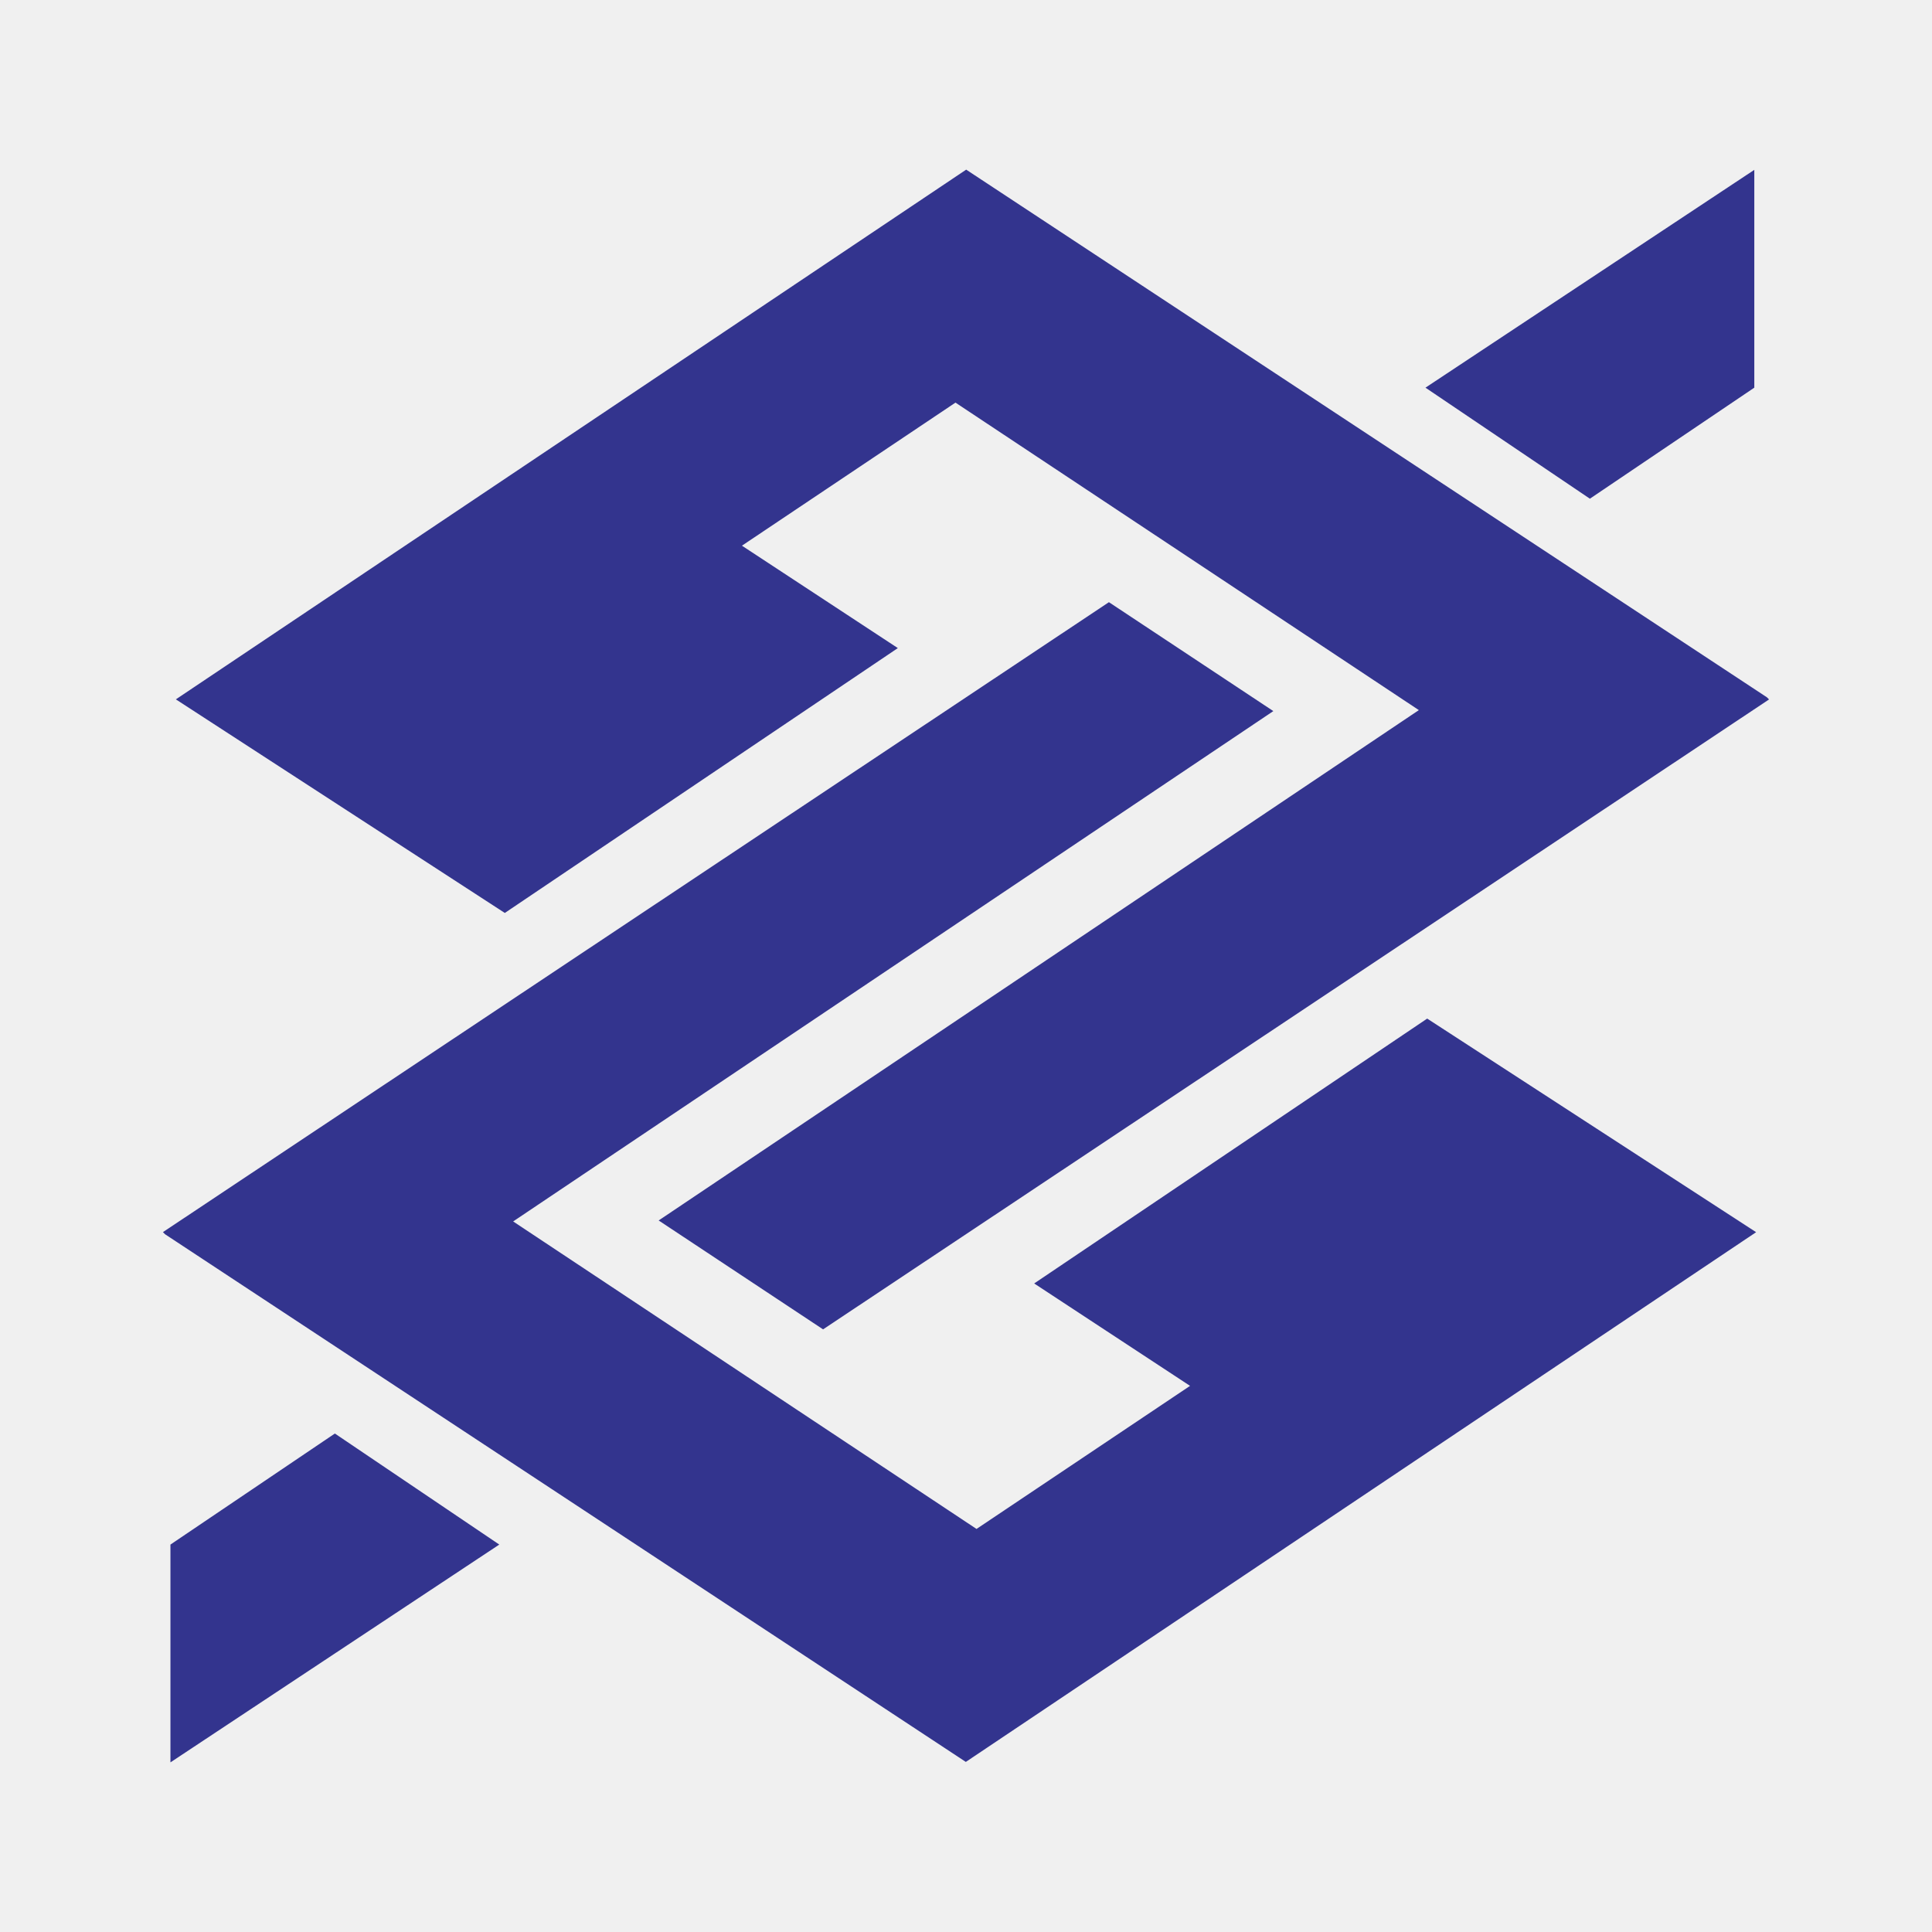
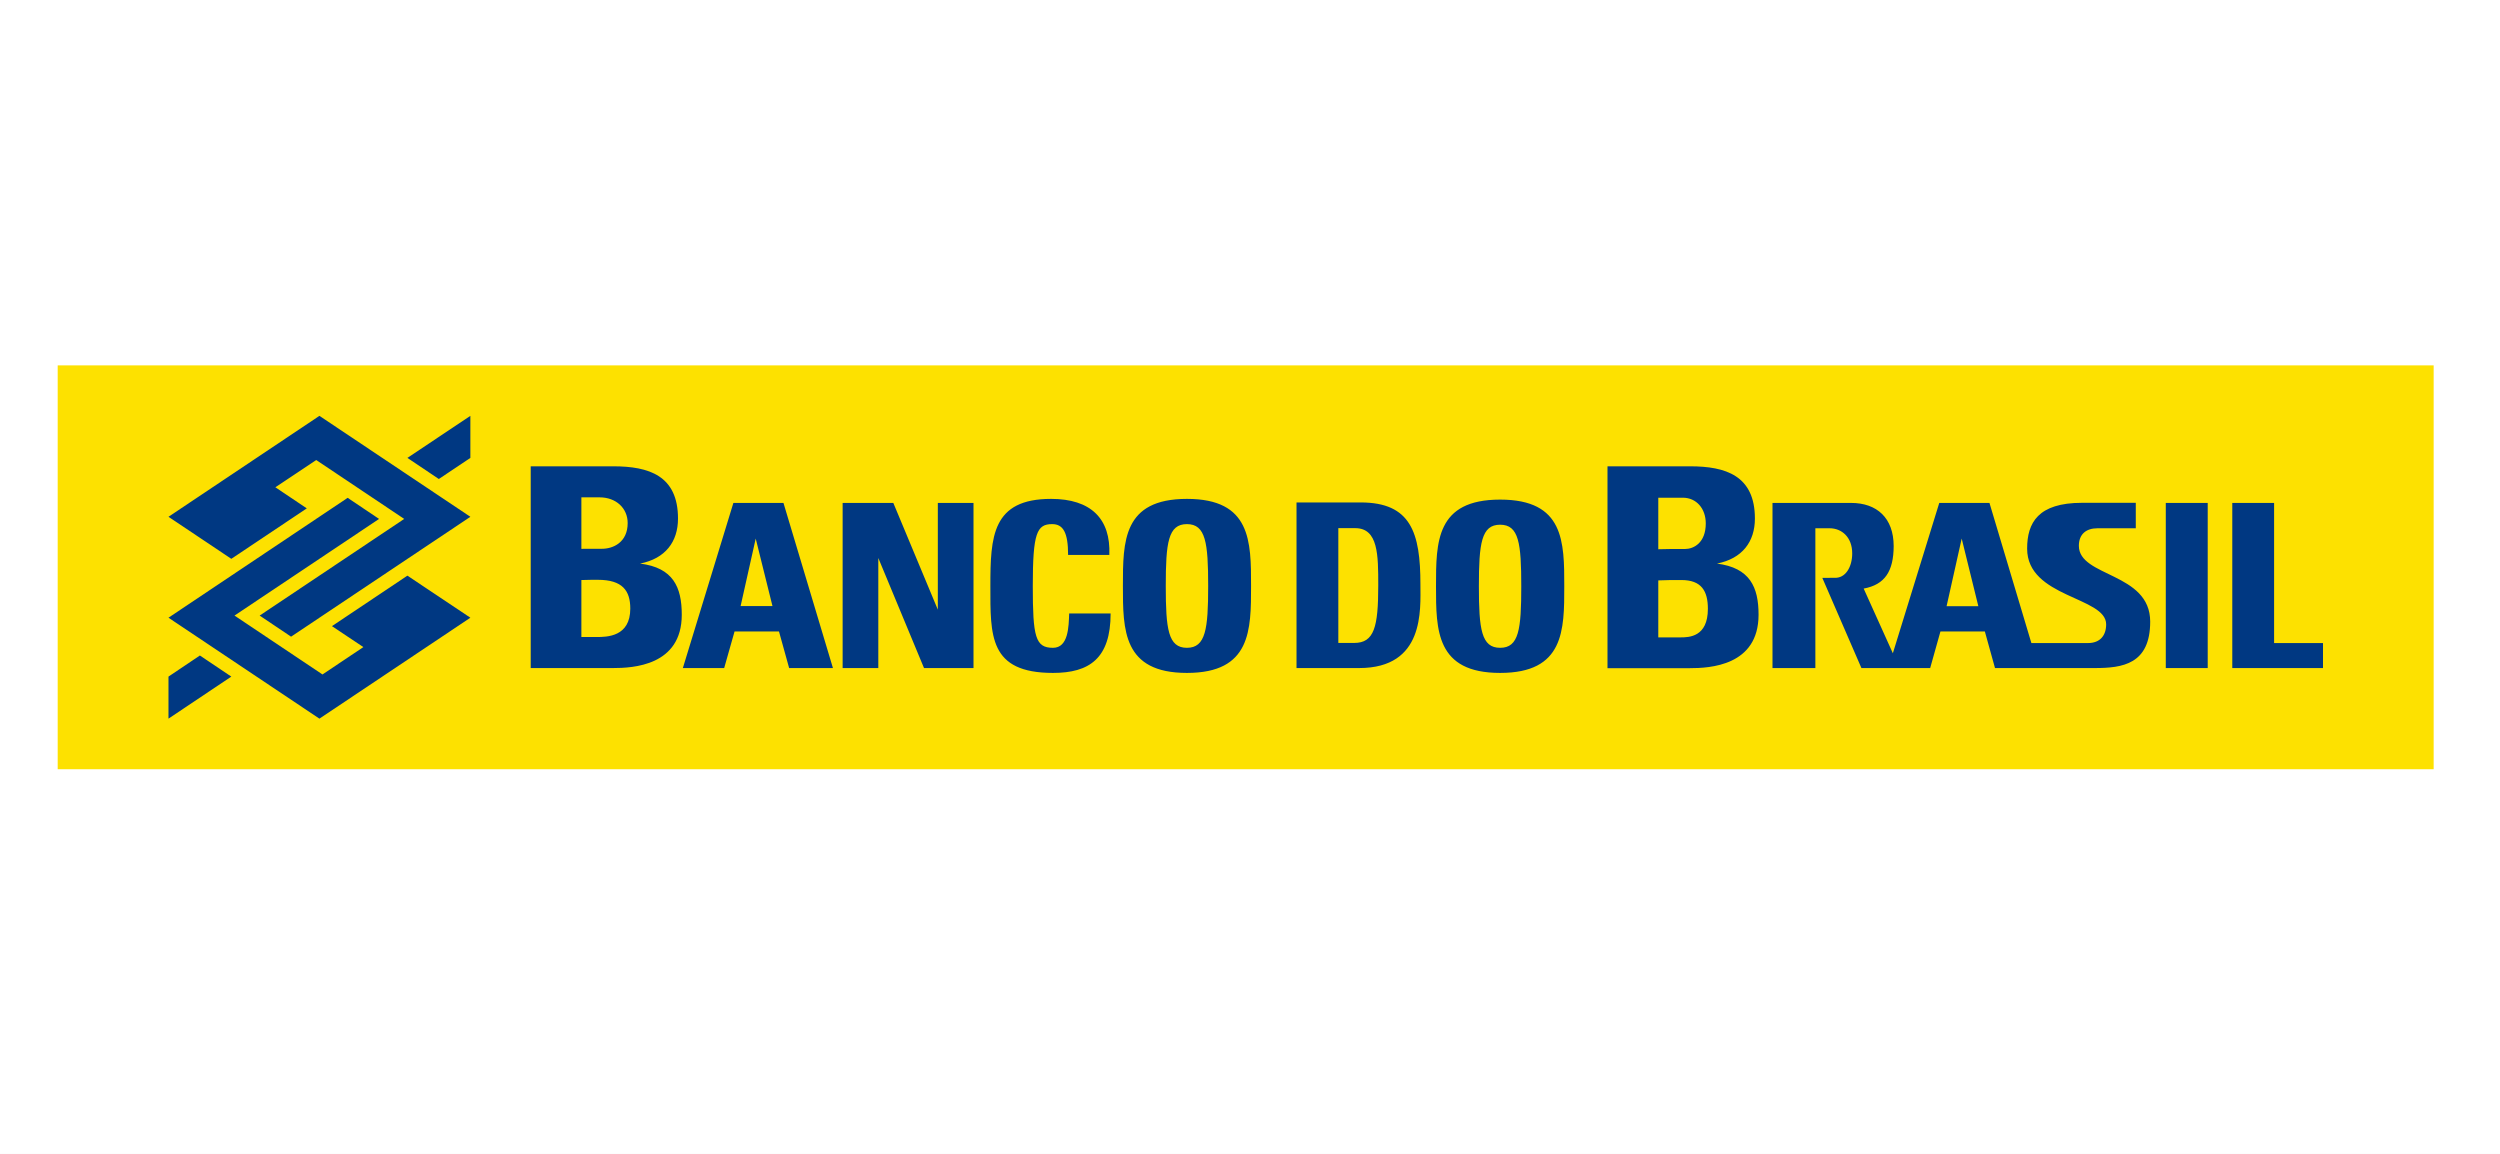
- <svg xmlns="http://www.w3.org/2000/svg" width="2500" height="2500" viewBox="0 0 192.756 192.756" version="1.1" id="svg10">
-   <defs id="defs14" />
-   <g fill-rule="evenodd" clip-rule="evenodd" id="g8">
-     <path fill="#33348e" d="M96.396 16.925l-78.85 52.85 32.819 21.311L89.577 64.66 74.023 54.443l21.305-14.274 46.231 30.679-75.845 50.918 16.405 10.865 94.379-62.848-.213-.213-79.889-52.645zM175.027 16.947l-32.808 21.731 16.404 11.078 16.404-11.078V16.947zM17.005 175.832l32.809-21.73-16.404-11.079-16.405 11.079v21.73z" id="path4" />
-     <path fill="#33348e" d="M96.36 175.787l78.849-52.851-32.818-21.311-39.211 26.426 15.552 10.217-21.304 14.275-46.231-30.68 75.844-50.917-16.404-10.866-94.38 62.848.213.215 79.89 52.644z" id="path6" />
-   </g>
+ <svg xmlns="http://www.w3.org/2000/svg" width="130" height="60" viewBox="0 0 130 60" fill="none">
+   <rect width="130" height="60" fill="white" />
+   <path d="M3 40H126.55V19H3V40Z" fill="#FDE100" />
+   <path fill-rule="evenodd" clip-rule="evenodd" d="M8.761 26.873L12.028 29.059L15.953 26.435L14.319 25.339L16.444 23.922L21.019 26.984L13.502 32.01L15.136 33.107L24.459 26.873L16.61 21.624L8.761 26.873ZM24.459 32.121L21.185 29.934L17.261 32.559L18.894 33.649L16.769 35.072L12.194 32.01L19.711 26.984L18.078 25.887L8.761 32.121L16.61 37.37L24.459 32.121ZM24.459 23.811L22.819 24.908L21.185 23.811L24.459 21.624V23.811ZM8.761 35.183L10.394 34.086L12.028 35.183L8.761 37.37V35.183Z" fill="#003882" />
+   <path fill-rule="evenodd" clip-rule="evenodd" d="M31.878 34.739C32.904 34.739 35.452 34.622 35.452 31.967C35.452 30.526 35.004 29.521 33.284 29.306C34.599 29.047 35.256 28.172 35.256 26.965C35.256 24.729 33.739 24.248 31.89 24.248H27.597V34.739H31.878ZM108.924 34.739C110.361 34.739 111.81 34.548 111.81 32.324C111.81 29.756 108.101 30.014 108.101 28.382C108.101 27.791 108.463 27.47 109.071 27.47H111.061V26.146H108.267C105.976 26.146 105.411 27.187 105.411 28.53C105.411 31.086 109.52 31.025 109.52 32.466C109.52 33.045 109.206 33.439 108.574 33.439H105.632L103.452 26.152H100.842L98.428 33.969L96.911 30.606C98.023 30.402 98.465 29.694 98.471 28.4C98.471 26.934 97.599 26.152 96.254 26.152H92.17V34.739H94.399V27.47H95.142C95.769 27.47 96.315 27.932 96.315 28.776C96.315 29.491 95.959 30.082 95.388 30.045L94.761 30.051L96.794 34.739H100.369L100.903 32.836H103.212L103.74 34.739L108.924 34.739ZM102.874 31.524H101.222L102.008 28.006L102.874 31.524ZM78.007 34.992C81.342 34.992 81.342 32.768 81.342 30.489C81.342 28.179 81.342 25.979 78.007 25.979C74.672 25.979 74.672 28.179 74.672 30.489C74.672 32.768 74.672 34.992 78.007 34.992ZM78.007 33.686C77.031 33.686 76.902 32.725 76.902 30.489C76.902 28.253 77.031 27.285 78.007 27.285C78.984 27.285 79.106 28.253 79.106 30.489C79.106 32.725 78.984 33.686 78.007 33.686ZM67.419 34.739H70.674C74.089 34.739 73.862 31.708 73.862 30.384C73.862 27.704 73.37 26.127 70.754 26.127H67.419V34.739ZM69.593 27.464H70.472C71.669 27.464 71.669 28.862 71.669 30.445C71.669 32.608 71.46 33.433 70.416 33.433H69.593V27.464ZM86.894 30.162H87.434C88.479 30.162 88.81 30.735 88.81 31.659C88.81 33.131 87.821 33.144 87.379 33.144H86.231V30.181L86.894 30.162ZM86.231 28.561V25.881H87.508C88.208 25.881 88.7 26.441 88.7 27.218C88.7 28.234 88.067 28.548 87.619 28.548H86.894L86.231 28.561ZM87.871 34.745C88.896 34.745 91.445 34.628 91.445 31.967C91.445 30.526 90.997 29.528 89.283 29.306C90.597 29.047 91.255 28.172 91.255 26.965C91.255 24.729 89.731 24.248 87.889 24.248H83.59V34.745H87.871ZM120.796 34.739V33.439H118.253V26.152H116.079V34.739H120.796ZM114.801 26.152H112.621V34.739H114.801V26.152ZM61.72 34.992C65.055 34.992 65.055 32.762 65.055 30.47C65.055 28.148 65.055 25.942 61.72 25.942C58.391 25.942 58.391 28.148 58.391 30.47C58.391 32.762 58.391 34.992 61.72 34.992ZM61.72 33.686C60.743 33.686 60.62 32.712 60.62 30.47C60.62 28.222 60.743 27.254 61.72 27.254C62.696 27.254 62.825 28.222 62.825 30.47C62.825 32.712 62.696 33.686 61.72 33.686ZM40.169 31.517H38.511L39.297 28.006L40.169 31.517ZM37.657 34.739L38.197 32.836H40.507L41.035 34.739H43.313L40.74 26.152H38.136L35.508 34.739H37.657ZM54.755 34.992C56.647 34.992 57.752 34.24 57.752 31.899H55.597C55.572 32.589 55.56 33.686 54.755 33.686C53.84 33.686 53.705 33.125 53.705 30.47C53.705 27.716 53.914 27.254 54.712 27.254C55.283 27.254 55.541 27.686 55.541 28.856H57.685C57.765 26.971 56.721 25.942 54.657 25.942C51.586 25.942 51.5 27.901 51.5 30.47C51.5 33.051 51.42 34.992 54.755 34.992ZM45.672 34.739V29.016L48.049 34.739H50.622V26.152H48.767V31.702L46.452 26.152H43.817V34.739H45.672ZM30.754 30.15H31.092C32.369 30.15 32.775 30.716 32.775 31.647C32.775 33.113 31.565 33.125 31.024 33.125H30.232V30.162L30.754 30.15ZM30.232 28.542V25.862H31.178C32.038 25.862 32.639 26.429 32.639 27.199C32.639 28.215 31.866 28.536 31.313 28.536H30.422L30.232 28.542Z" fill="#003882" />
</svg>
